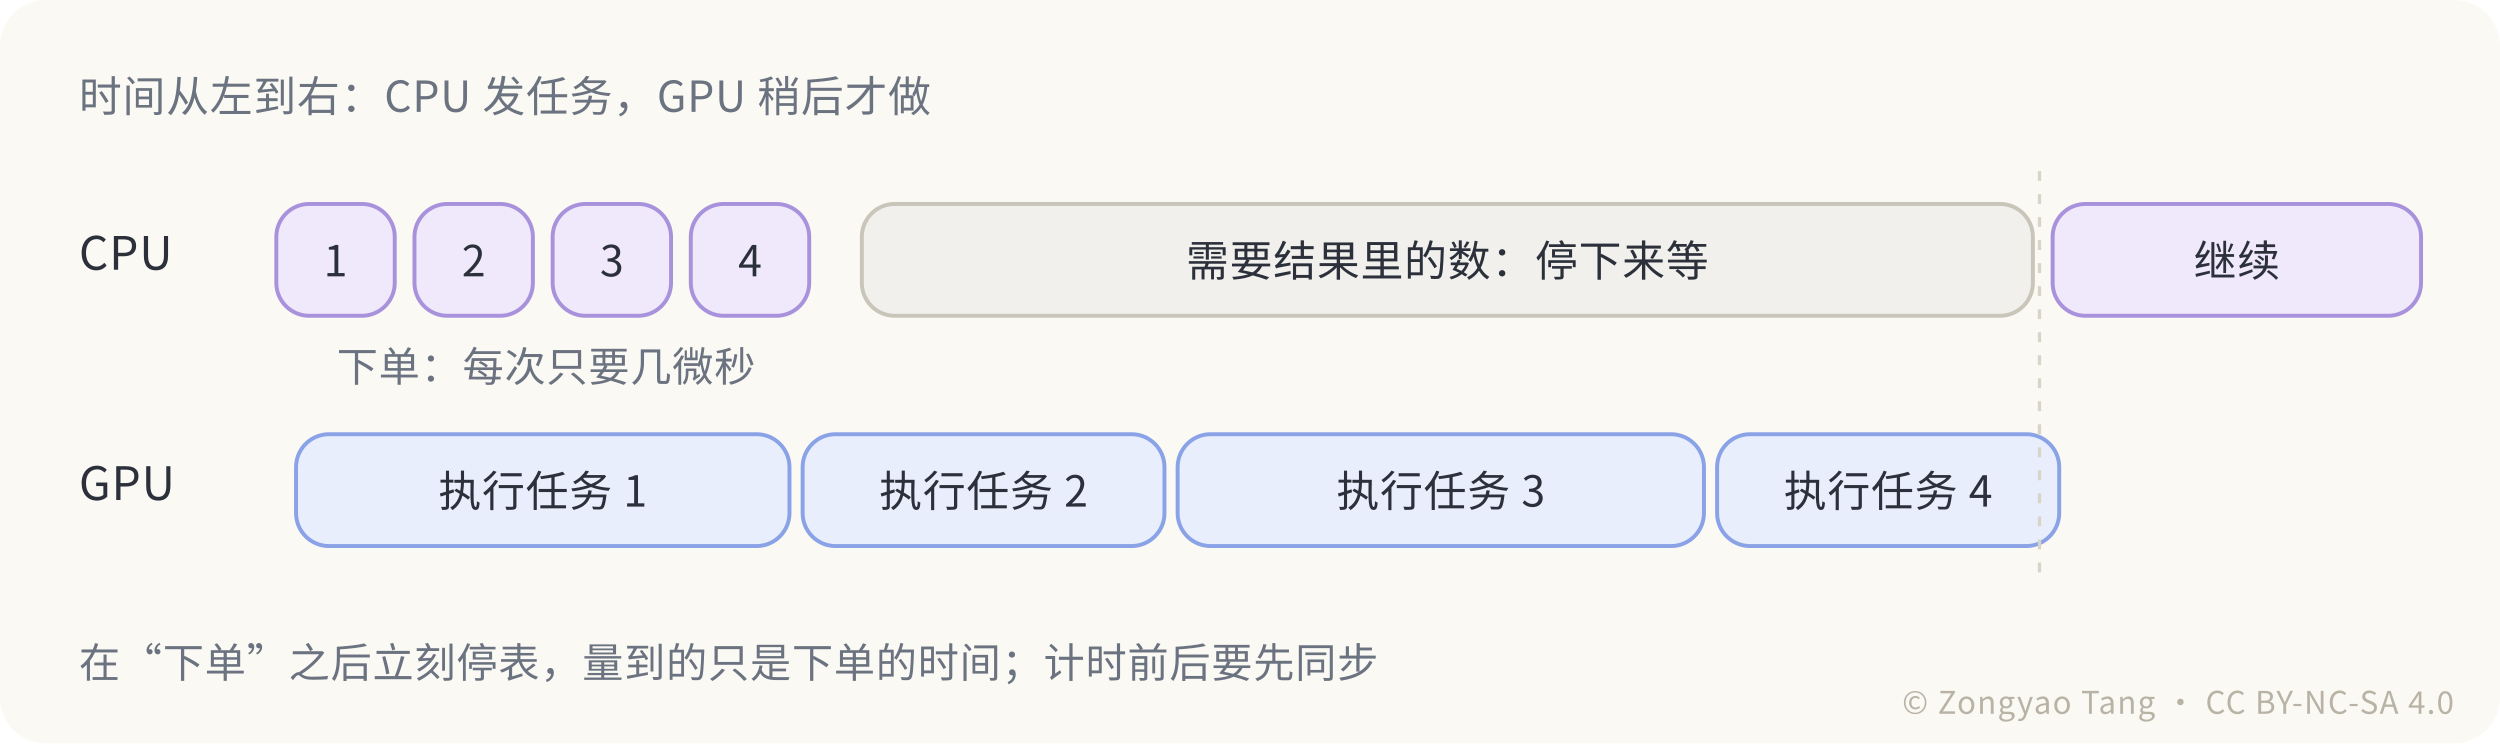
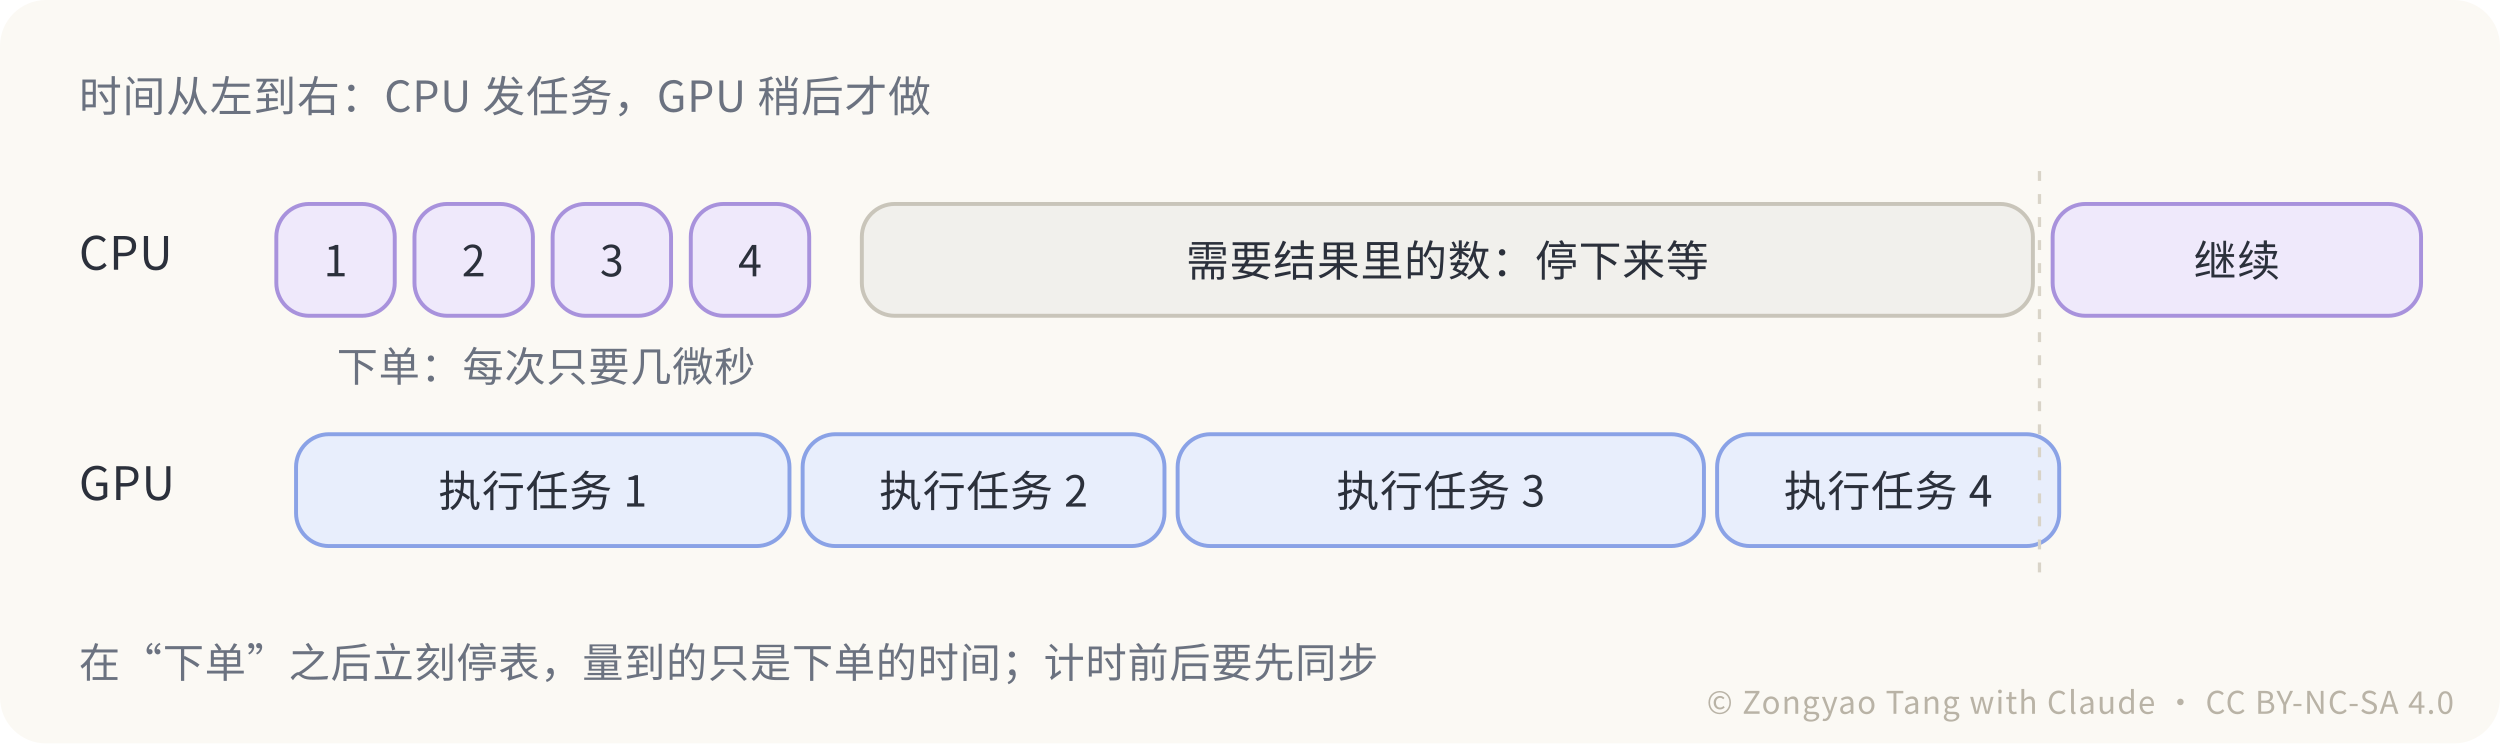
<svg xmlns="http://www.w3.org/2000/svg" viewBox="0 0 760 226" width="760" height="226" font-family="'PingFang SC','Noto Sans CJK SC','Source Han Sans SC','Hiragino Sans GB','Microsoft YaHei',sans-serif" role="img" aria-label="GPU 是异步执行的">
  <defs>
    <marker id="tip" viewBox="0 0 10 10" refX="9" refY="5" markerWidth="7" markerHeight="7" orient="auto-start-reverse">
      <path d="M0 0 L10 5 L0 10 z" fill="#6b7280" />
    </marker>
  </defs>
  <rect width="760" height="226" rx="14" fill="#fbf9f4" />
  <text x="24" y="34" font-size="13" fill="#6b7280" font-weight="400" text-anchor="start" letter-spacing=".02em">时间从左到右：CPU 发任务，GPU 稍后才做</text>
  <text x="24" y="82" font-size="14" fill="#2b303b" font-weight="500" text-anchor="start" letter-spacing=".02em">CPU</text>
  <text x="24" y="152" font-size="14" fill="#2b303b" font-weight="500" text-anchor="start" letter-spacing=".02em">GPU</text>
  <rect x="84" y="62" width="36" height="34" rx="10" fill="#efe9fb" stroke="#a892dc" stroke-width="1.2" />
  <text x="102.0" y="84.0" font-size="13" fill="#2b303b" font-weight="500" text-anchor="middle" letter-spacing=".02em">1</text>
  <rect x="126" y="62" width="36" height="34" rx="10" fill="#efe9fb" stroke="#a892dc" stroke-width="1.2" />
  <text x="144.0" y="84.0" font-size="13" fill="#2b303b" font-weight="500" text-anchor="middle" letter-spacing=".02em">2</text>
  <rect x="168" y="62" width="36" height="34" rx="10" fill="#efe9fb" stroke="#a892dc" stroke-width="1.2" />
  <text x="186.0" y="84.0" font-size="13" fill="#2b303b" font-weight="500" text-anchor="middle" letter-spacing=".02em">3</text>
  <rect x="210" y="62" width="36" height="34" rx="10" fill="#efe9fb" stroke="#a892dc" stroke-width="1.2" />
  <text x="228.0" y="84.0" font-size="13" fill="#2b303b" font-weight="500" text-anchor="middle" letter-spacing=".02em">4</text>
  <rect x="262" y="62" width="356" height="34" rx="10" fill="#f1f0ec" stroke="#c9c5ba" stroke-width="1.2" />
  <text x="440.0" y="84.0" font-size="13" fill="#2b303b" font-weight="500" text-anchor="middle" letter-spacing=".02em">需要结果里的数：停下来等</text>
  <rect x="90" y="132" width="150" height="34" rx="10" fill="#e8eefc" stroke="#8aa2e6" stroke-width="1.2" />
  <text x="165.0" y="154.0" font-size="13" fill="#2b303b" font-weight="500" text-anchor="middle" letter-spacing=".02em">执行任务 1</text>
  <rect x="244" y="132" width="110" height="34" rx="10" fill="#e8eefc" stroke="#8aa2e6" stroke-width="1.2" />
  <text x="299.0" y="154.0" font-size="13" fill="#2b303b" font-weight="500" text-anchor="middle" letter-spacing=".02em">执行任务 2</text>
  <rect x="358" y="132" width="160" height="34" rx="10" fill="#e8eefc" stroke="#8aa2e6" stroke-width="1.2" />
  <text x="438.0" y="154.0" font-size="13" fill="#2b303b" font-weight="500" text-anchor="middle" letter-spacing=".02em">执行任务 3</text>
  <rect x="522" y="132" width="104" height="34" rx="10" fill="#e8eefc" stroke="#8aa2e6" stroke-width="1.2" />
  <text x="574.0" y="154.0" font-size="13" fill="#2b303b" font-weight="500" text-anchor="middle" letter-spacing=".02em">执行任务 4</text>
  <rect x="624" y="62" width="112" height="34" rx="10" fill="#efe9fb" stroke="#a892dc" stroke-width="1.2" />
  <text x="680.0" y="84.0" font-size="13" fill="#2b303b" font-weight="500" text-anchor="middle" letter-spacing=".02em">继续</text>
  <line x1="620" y1="52" x2="620" y2="176" stroke="#d9d4c8" stroke-width="1" stroke-dasharray="3 4" />
  <text x="166" y="116" font-size="12.5" fill="#6b7280" font-weight="400" text-anchor="middle" letter-spacing=".02em">下单：每次只要几微秒</text>
  <text x="24" y="206" font-size="12.5" fill="#6b7280" font-weight="400" text-anchor="start" letter-spacing=".02em">在“下单”之后立刻停表，量到的只是下单的时间；计时前后要先同步</text>
-   <text x="746" y="217" font-size="9.5" fill="#b9b3a6" text-anchor="end" letter-spacing=".04em">© Zongyao Tang · CC BY-NC-SA 4.0</text>
+   <text x="746" y="217" font-size="9.5" fill="#b9b3a6" text-anchor="end" letter-spacing=".04em">© Zongyao Tang with Claude · CC BY-NC-SA 4.0</text>
</svg>
